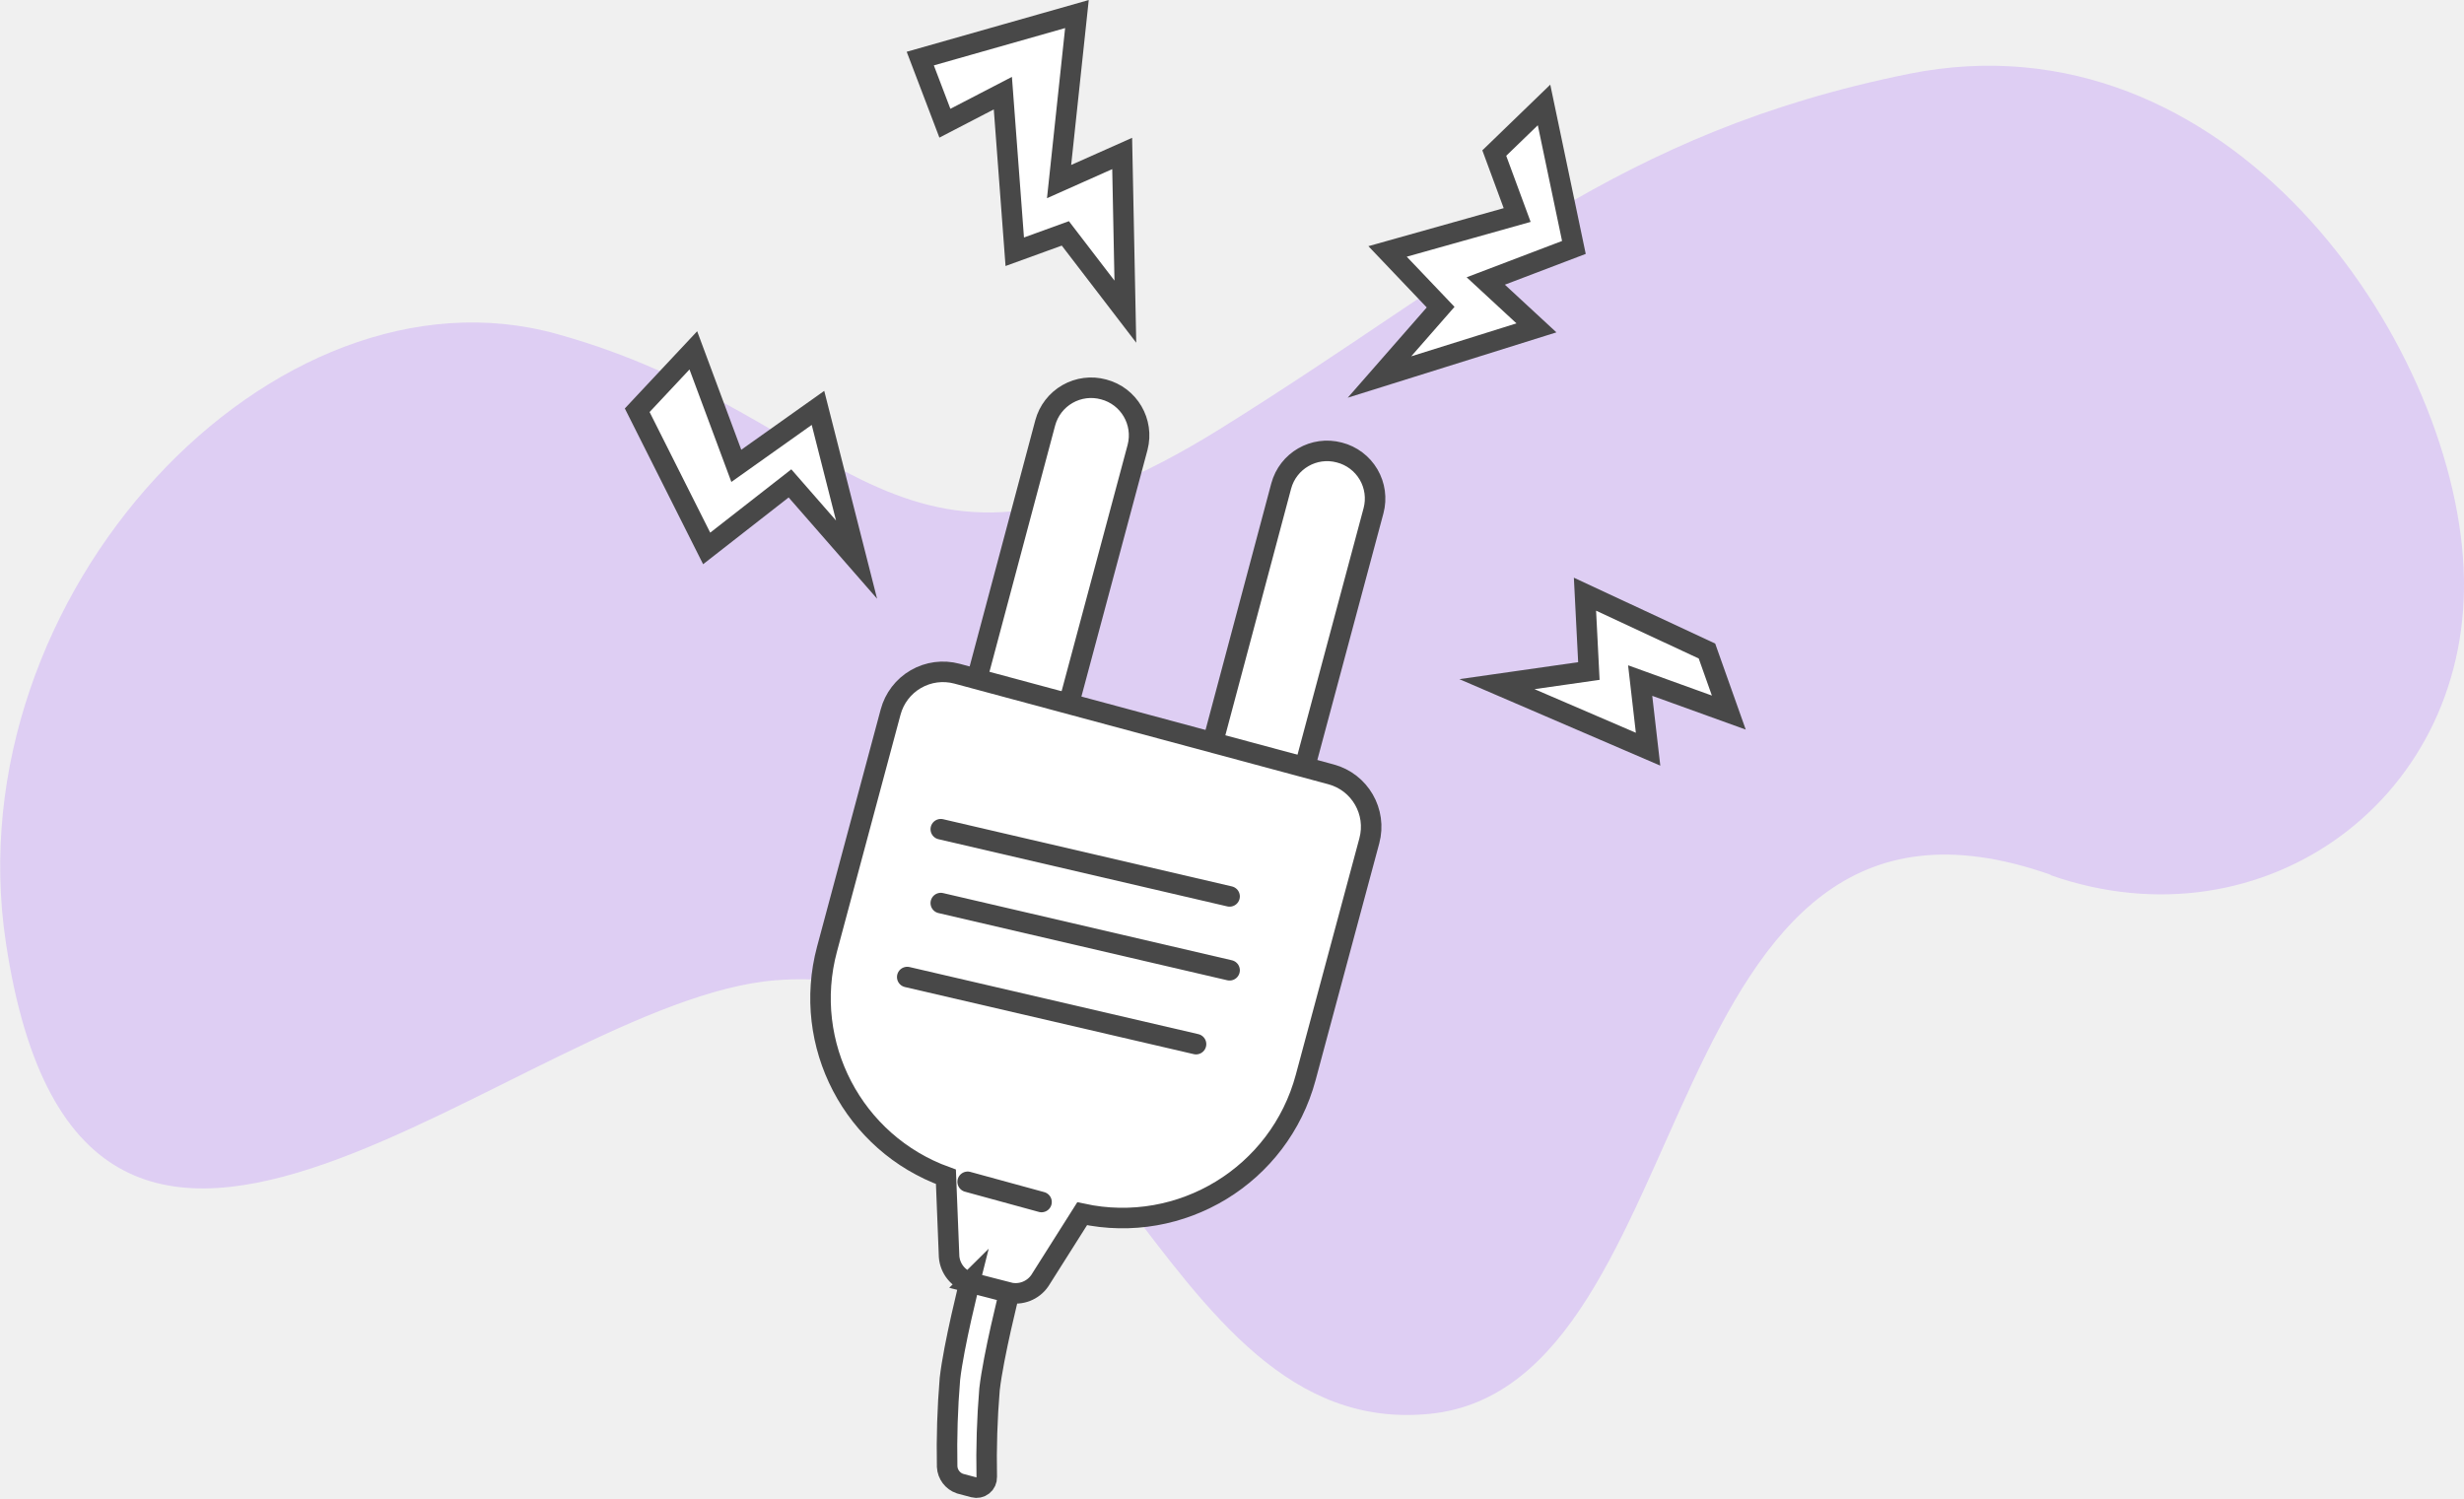
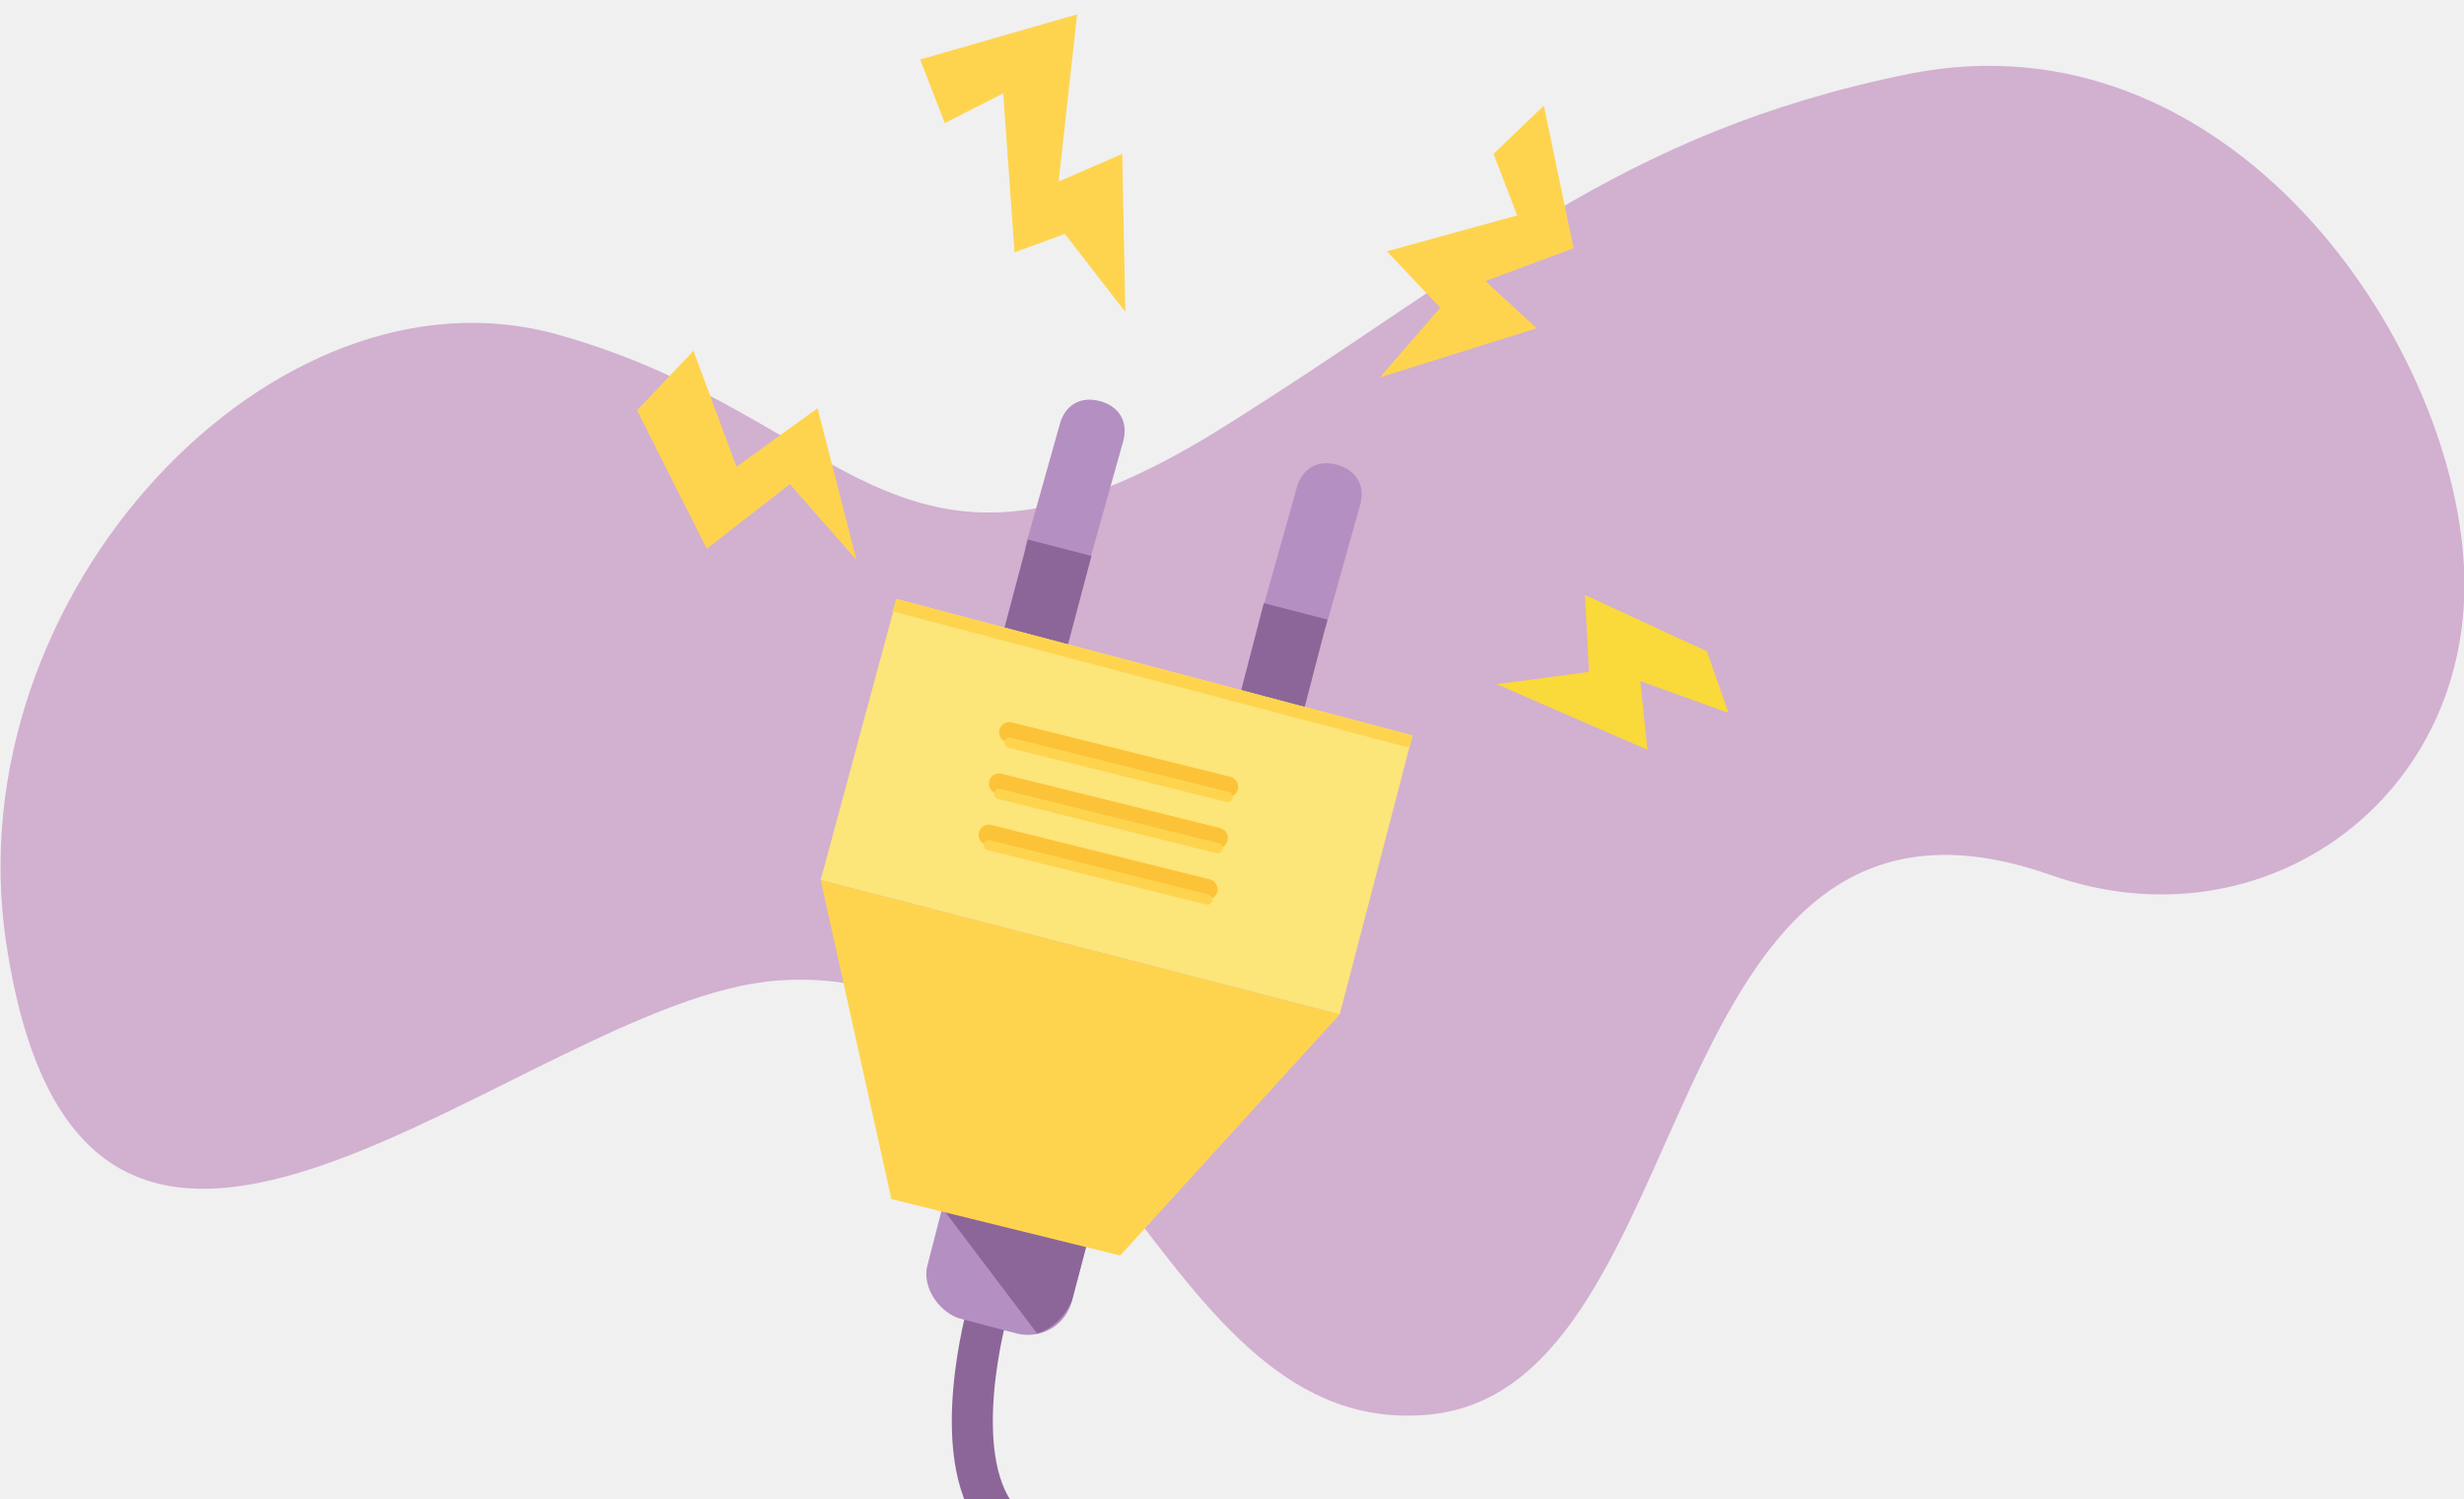
- <svg xmlns="http://www.w3.org/2000/svg" id="Layer_1" data-name="Layer 1" viewBox="0 0 240.17 146.06">
-   <defs>
-     <style>.cls-1{fill:#decef3;}.cls-2,.cls-3,.cls-4{fill:#fff;stroke:#484848;stroke-width:2px;}.cls-2,.cls-3{stroke-miterlimit:10;}.cls-3,.cls-4{stroke-linecap:round;}.cls-4{stroke-linejoin:round;}</style>
-   </defs>
-   <path class="cls-1" d="M207,92.31c-39.33-13.85-33.38,49.85-60.53,52.55s-31.67-44.72-63.69-42.27c-24.64,1.88-67.47,47-75.09-3.68-5.11-34,26.18-67,53.73-59.31,28.82,8,33.15,28.84,64.65,9.23C151.67,32.87,164.72,20,193.17,14.24c31.08-6.25,53,25.84,54.08,48.11s-19.32,37.33-40.26,30" transform="translate(-7.12 -7.04)" />
-   <polygon class="cls-2" points="89.7 5.71 104.97 1.37 103.23 17.7 109.38 14.96 109.69 30.38 103.84 22.75 98.91 24.54 97.75 9.08 92.1 12.01 89.7 5.71" />
-   <polygon class="cls-2" points="62.11 39.99 67.58 34.15 71.77 45.41 79.73 39.76 83.49 54.55 77 47.12 68.88 53.46 62.11 39.99" />
-   <polygon class="cls-2" points="150.5 10.23 153.41 24.12 144.82 27.39 149.76 31.96 134.46 36.75 140.42 29.94 135.25 24.51 147.88 20.96 145.65 14.92 150.5 10.23" />
-   <polygon class="cls-2" points="168.51 69.46 159.87 66.34 160.64 73.03 145.91 66.69 154.87 65.41 154.49 57.92 166.38 63.46 168.51 69.46" />
-   <path class="cls-2" d="M102,74.51l7-26.25A4.63,4.63,0,0,1,114.69,45h0A4.63,4.63,0,0,1,118,50.65l-6.86,25.6M125,80.67l7-26.25a4.63,4.63,0,0,1,5.67-3.27h0A4.63,4.63,0,0,1,141,56.82l-6.86,25.6" transform="translate(-7.12 -7.04)" />
-   <path class="cls-2" d="M112.6,125.35a18.5,18.5,0,0,0,21.79-13.29L140.59,89a5.29,5.29,0,0,0-3.74-6.48L100.4,72.71a5.28,5.28,0,0,0-6.47,3.74L87.73,99.56a18.5,18.5,0,0,0,11.59,22.19l0.31,7.79a2.86,2.86,0,0,0,2,2.5l3.84,1a2.86,2.86,0,0,0,3-1.16Zm-11,6.69,3.9,1s-1.55,6.12-1.93,9.43a83,83,0,0,0-.27,8.55,1,1,0,0,1-1.26,1l-1.35-.36A1.85,1.85,0,0,1,99.44,150a83.07,83.07,0,0,1,.27-8.55C100.08,138.17,101.64,132,101.64,132Z" transform="translate(-7.12 -7.04)" />
-   <line class="cls-3" x1="94.32" y1="115.2" x2="101.52" y2="117.17" />
-   <line class="cls-4" x1="91.7" y1="80.83" x2="119.85" y2="87.38" />
-   <line class="cls-4" x1="91.7" y1="88.03" x2="119.85" y2="94.58" />
-   <line class="cls-4" x1="88.43" y1="95.24" x2="116.58" y2="101.78" />
+ <svg xmlns="http://www.w3.org/2000/svg" version="1.1" id="Layer_1" x="0px" y="0px" width="240.2px" height="146.1px" viewBox="-254 177.9 240.2 146.1" style="enable-background:new -254 177.9 240.2 146.1;" xml:space="preserve">
+   <style type="text/css">
+ 	.st0{fill:#D2B0D0;}
+ 	.st1{fill:#FED44F;}
+ 	.st2{fill:#FAD93A;}
+ 	.st3{fill:none;stroke:#8C6698;stroke-width:4;stroke-miterlimit:10;}
+ 	.st4{fill:#B48FC1;}
+ 	.st5{fill:#8C6698;}
+ 	.st6{fill:#FCE579;}
+ 	.st7{fill:none;stroke:#FCC338;stroke-width:2;stroke-linecap:round;stroke-linejoin:round;}
+ 	.st8{fill:none;stroke:#FED44F;stroke-linecap:round;stroke-linejoin:round;}
+ </style>
+   <path class="st0" d="M-54.1,263.2c-39.3-13.8-33.4,49.9-60.5,52.6c-27.1,2.7-31.7-44.7-63.7-42.3c-24.6,1.9-67.5,47-75.1-3.7  c-5.1-34,26.2-67,53.7-59.3c28.8,8,33.2,28.8,64.7,9.2c25.6-16,38.6-28.8,67.1-34.6c31.1-6.2,53,25.8,54.1,48.1  S-33.2,270.6-54.1,263.2" />
+   <polygon class="st1" points="-164.3,183.7 -149,179.3 -150.8,195.6 -144.6,192.9 -144.3,208.3 -150.2,200.7 -155.1,202.5   -156.2,187 -161.9,189.9 " />
+   <polygon class="st1" points="-191.9,217.9 -186.4,212.1 -182.2,223.4 -174.3,217.7 -170.5,232.5 -177,225.1 -185.1,231.4 " />
+   <polygon class="st1" points="-103.5,188.2 -100.6,202.1 -109.2,205.3 -104.2,209.9 -119.5,214.7 -113.6,207.9 -118.8,202.4   -106.1,198.9 -108.4,192.9 " />
+   <polygon class="st2" points="-85.5,247.4 -94.1,244.3 -93.4,251 -108.1,244.6 -99.1,243.4 -99.5,235.9 -87.6,241.4 " />
+   <g>
+     <path class="st3" d="M-157.7,305.6c0,0-4,14,1,20.3" />
+     <path id="XMLID_1_" class="st4" d="M-131,237.6l3.4-12.1c0.5-1.9,2-2.8,3.9-2.3c1.9,0.5,2.8,2,2.3,3.9l-3.4,12.1L-131,237.6z" />
+     <polygon id="XMLID_97_" class="st5" points="-129.3,256.4 -135.5,254.8 -130.8,236.7 -124.6,238.3  " />
+     <path id="XMLID_3_" class="st4" d="M-154.1,231.4l3.4-12.1c0.5-1.9,2-2.8,3.9-2.3s2.8,2,2.3,3.9l-3.4,12.1L-154.1,231.4z" />
+     <polygon id="XMLID_2_" class="st5" points="-152.4,250.2 -158.6,248.6 -153.8,230.5 -147.6,232.1  " />
+     <polygon id="XMLID_90_" class="st6" points="-166.6,236.3 -116.3,249.6 -123.4,276.8 -174,263.7  " />
+     <polygon class="st1" points="-116.6,250.8 -116.3,249.6 -166.6,236.3 -167,237.5  " />
+     <path id="XMLID_89_" class="st4" d="M-162,295.1l-1.6,6.2c-0.5,1.9,0.9,4.3,3,5.1l5.7,1.5c2.4,0.6,4.8-0.8,5.4-3.2l1.5-5.7   L-162,295.1z" />
+     <g id="XMLID_102_">
+       <path id="XMLID_385_" class="st5" d="M-152.9,307.9c1.4-0.4,2.7-1.6,3.4-3.2l1.5-5.7l-14.2-3.4L-152.9,307.9z" />
+     </g>
+     <polygon id="XMLID_87_" class="st1" points="-167.1,294.8 -144.8,300.3 -123.4,276.8 -174,263.7  " />
+     <line class="st7" x1="-155.6" y1="249.3" x2="-134.3" y2="254.6" />
+     <line class="st7" x1="-156.6" y1="254.3" x2="-135.3" y2="259.6" />
+     <line class="st7" x1="-157.6" y1="259.3" x2="-136.3" y2="264.6" />
+     <line class="st8" x1="-155.6" y1="250.3" x2="-134.3" y2="255.6" />
+     <line class="st8" x1="-156.6" y1="255.3" x2="-135.3" y2="260.6" />
+     <line class="st8" x1="-157.6" y1="260.3" x2="-136.3" y2="265.6" />
+   </g>
</svg>
